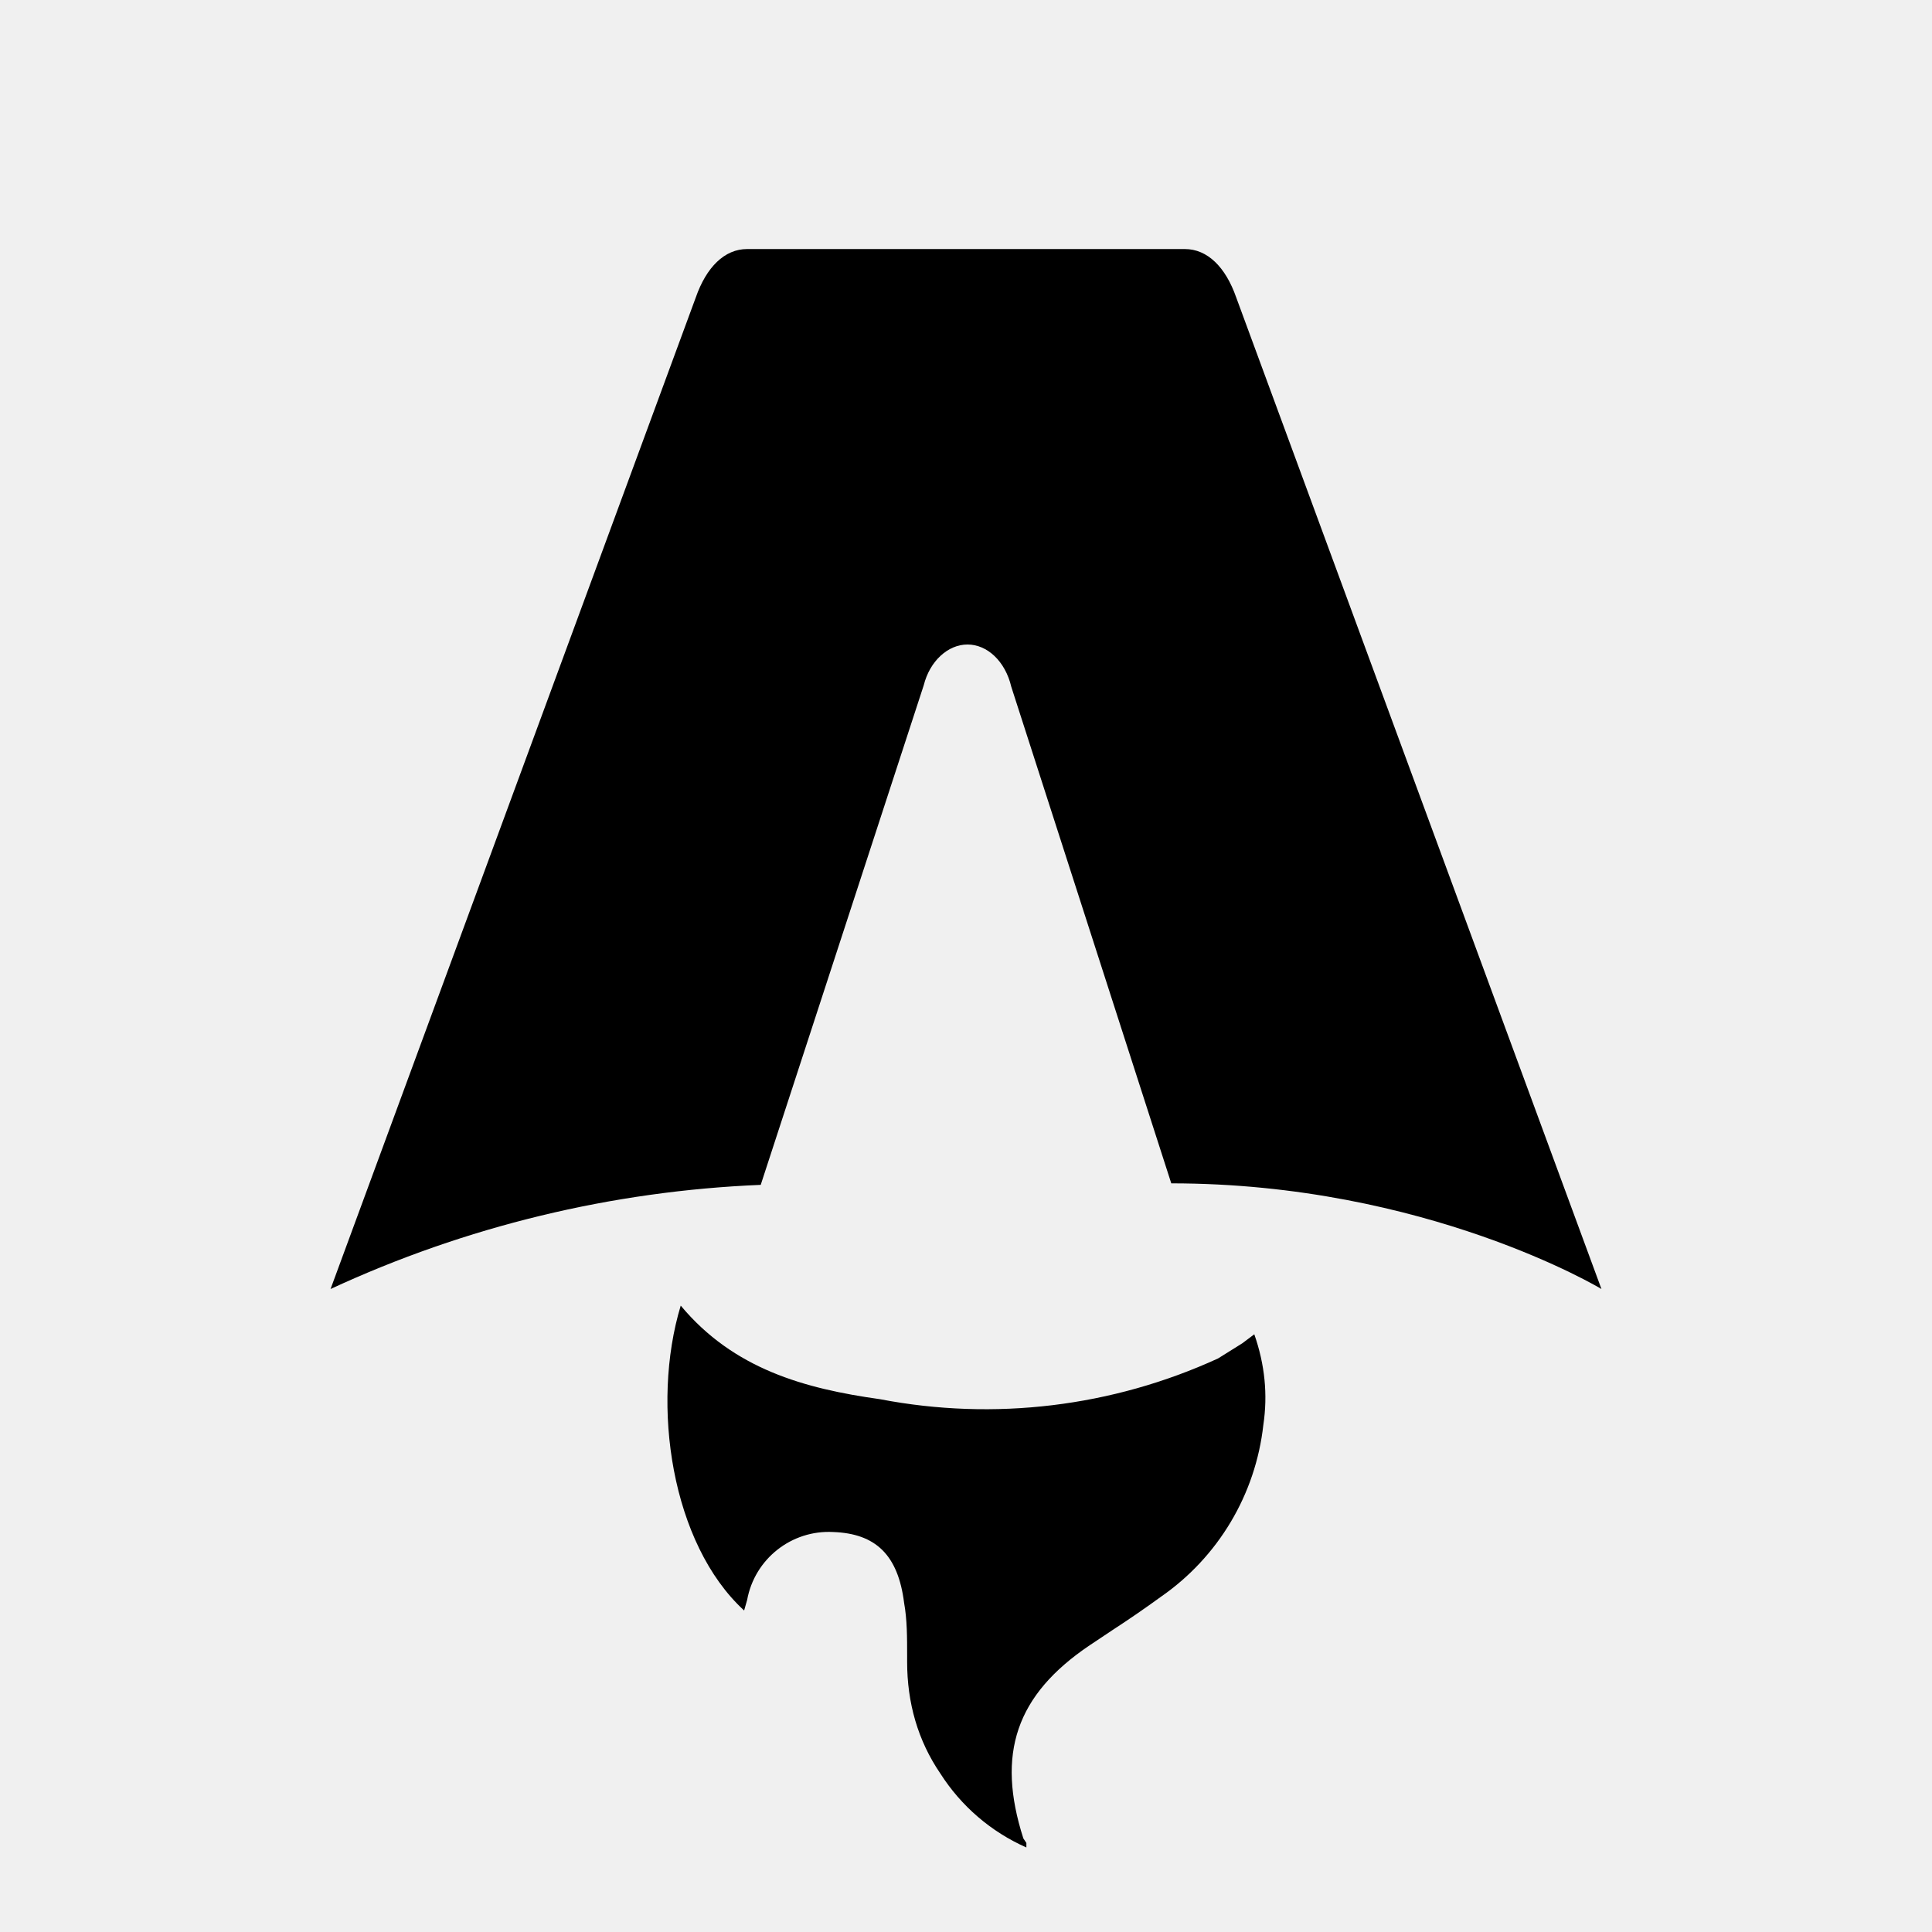
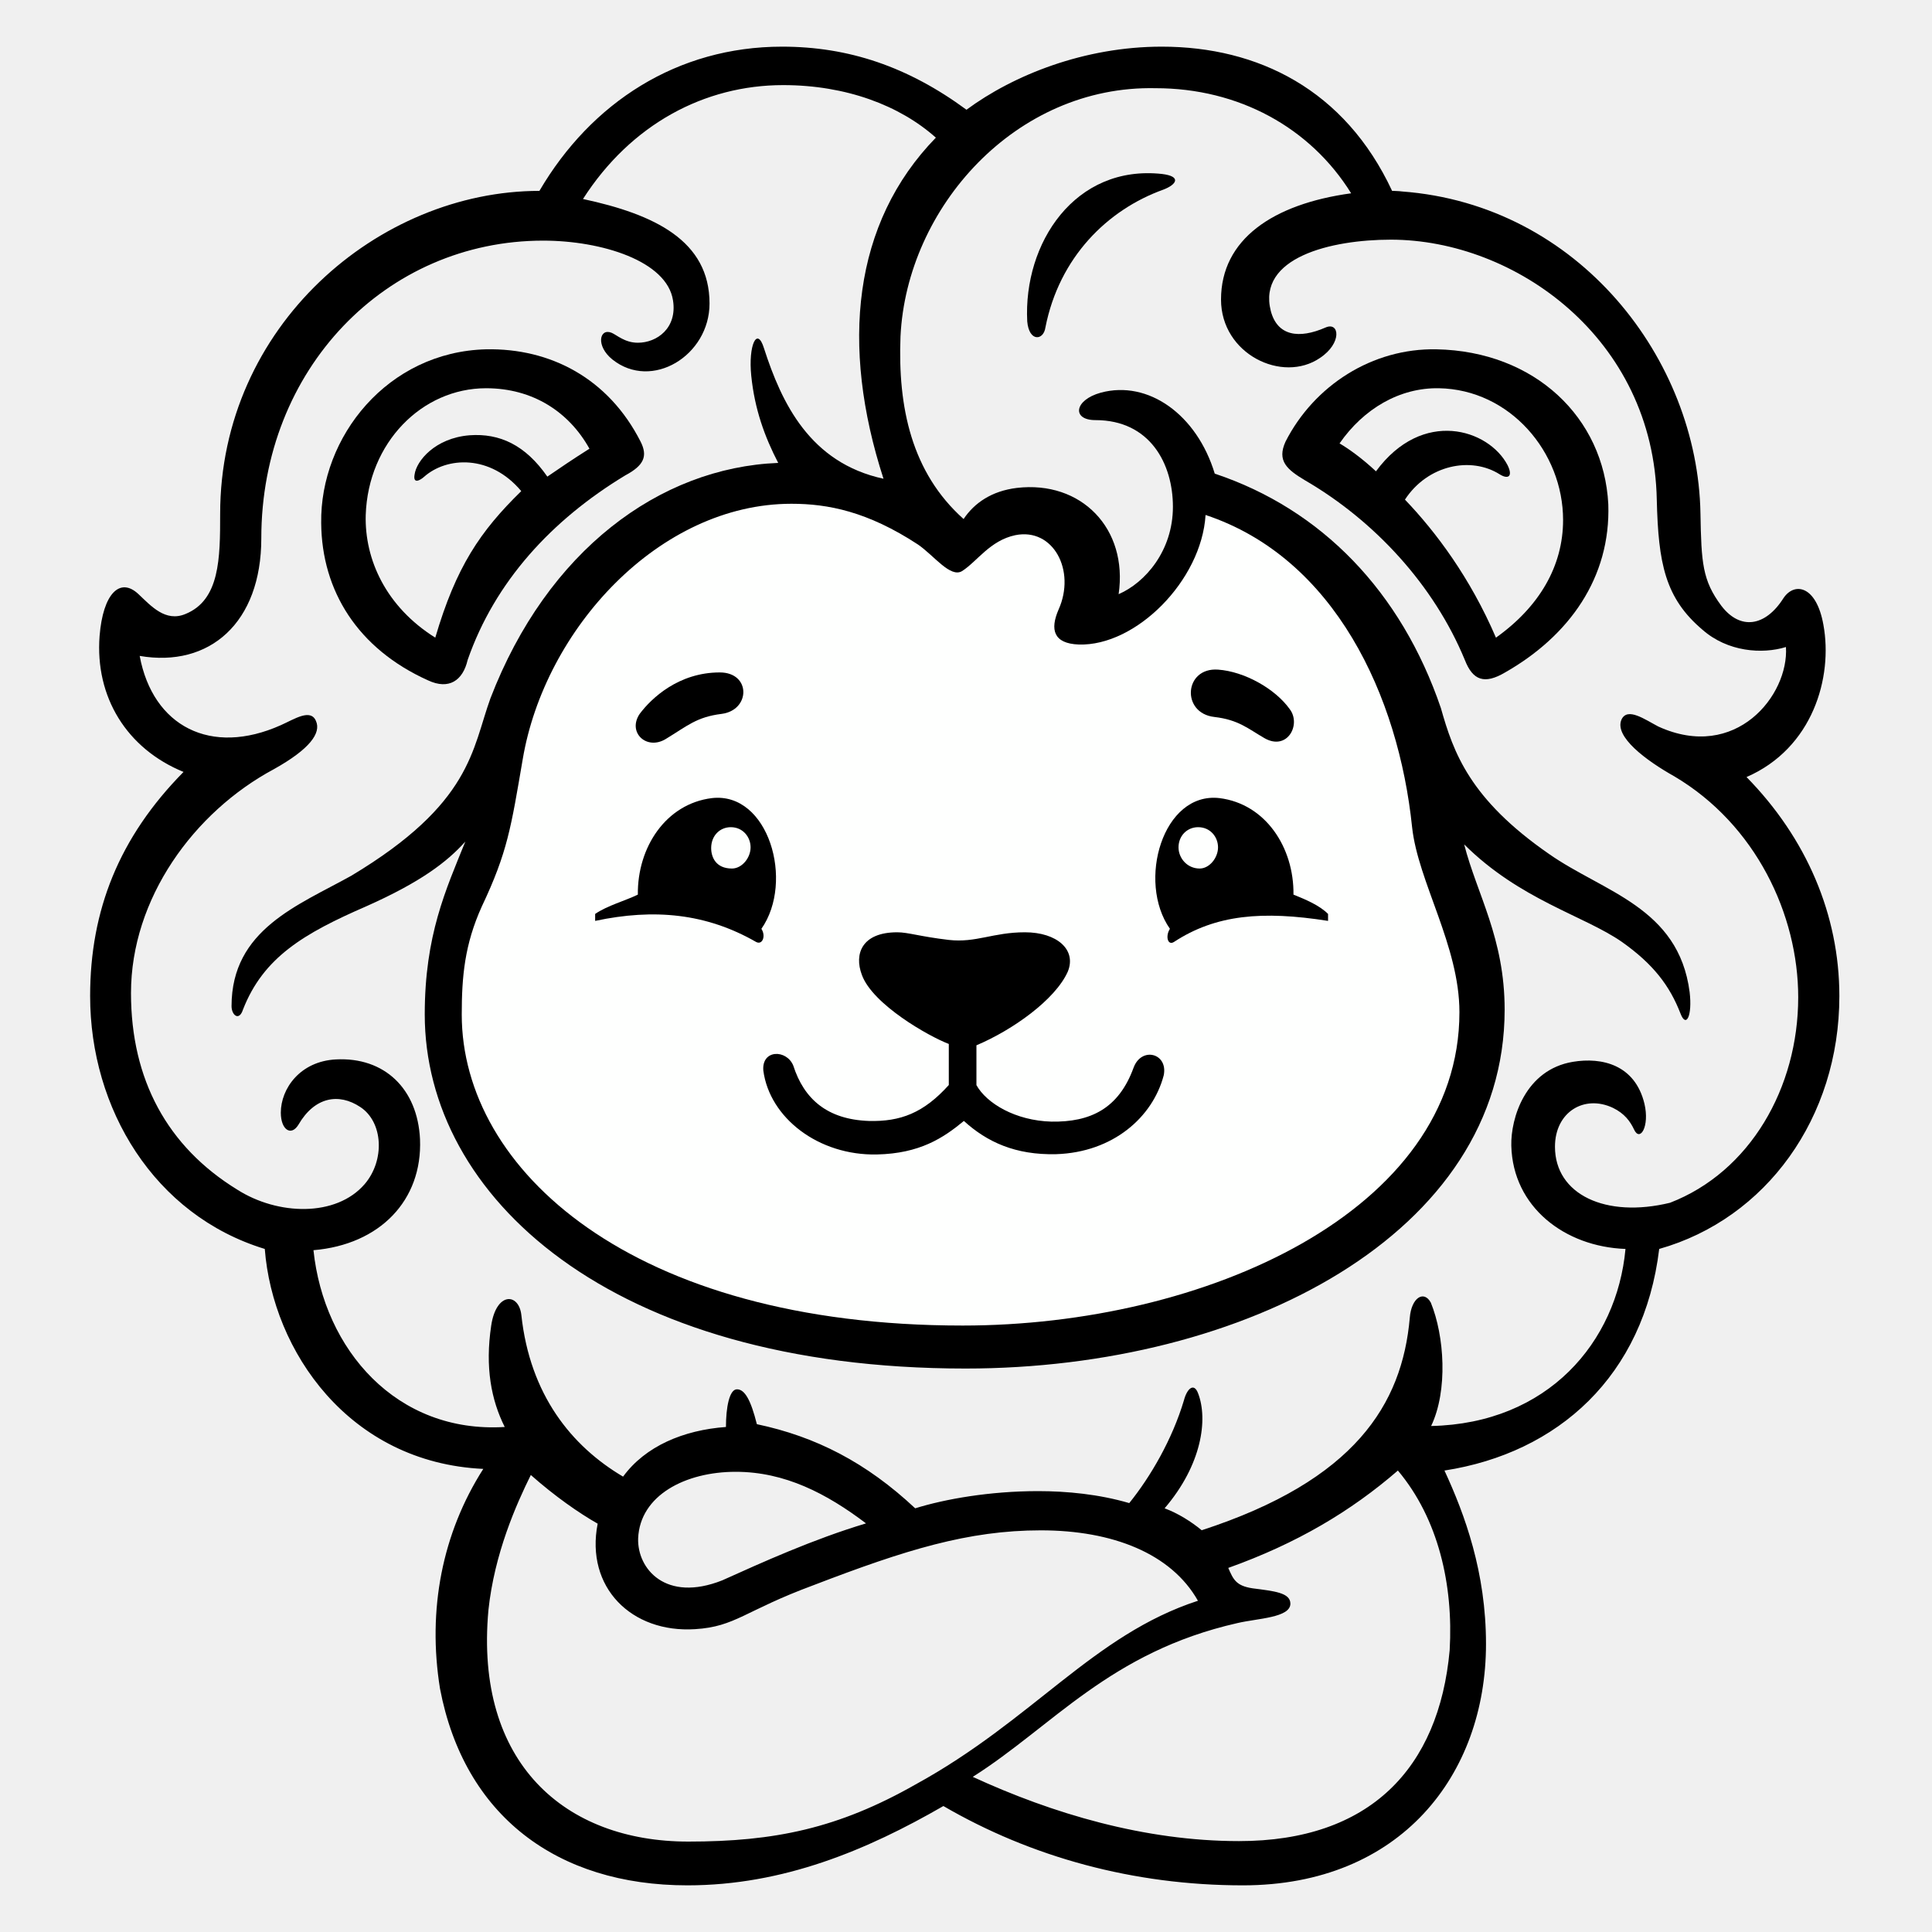
- <svg xmlns="http://www.w3.org/2000/svg" fill="none" viewBox="0 0 128 128">
-   <path d="M50.4 78.5a75.1 75.1 0 0 0-28.5 6.9l24.2-65.7c.7-2 1.9-3.2 3.4-3.2h29c1.5 0 2.7 1.2 3.4 3.2l24.2 65.7s-11.6-7-28.5-7L67 45.5c-.4-1.7-1.6-2.8-2.9-2.8-1.3 0-2.5 1.1-2.9 2.7L50.4 78.5Zm-1.1 28.2Zm-4.2-20.2c-2 6.6-.6 15.8 4.2 20.2a17.5 17.5 0 0 1 .2-.7 5.5 5.5 0 0 1 5.7-4.5c2.8.1 4.3 1.5 4.7 4.7.2 1.1.2 2.3.2 3.5v.4c0 2.7.7 5.2 2.2 7.4a13 13 0 0 0 5.7 4.9v-.3l-.2-.3c-1.8-5.6-.5-9.5 4.4-12.8l1.5-1a73 73 0 0 0 3.2-2.2 16 16 0 0 0 6.8-11.4c.3-2 .1-4-.6-6l-.8.6-1.6 1a37 37 0 0 1-22.4 2.7c-5-.7-9.7-2-13.2-6.2Z" />
-   <style>
-         path { fill: #000; }
-         @media (prefers-color-scheme: dark) {
-             path { fill: #FFF; }
-         }
-     </style>
+ <svg xmlns="http://www.w3.org/2000/svg" width="200" height="200" viewBox="0 0 200 200">
+   <path d="m180.8 80.44c6.87-2.99 8.95-10.33 7.96-15.75-0.73-4.11-3.01-4.45-4.13-2.78-1.88 2.97-4.48 3.35-6.43 0.81-1.97-2.64-2.08-4.44-2.17-9.59-0.28-15.92-12.57-31.94-30.9-33.31l-0.28-0.03c-0.38-0.03-0.74-0.03-0.74-0.03-4.89-10.48-13.88-14.93-23.85-14.93-8.01 0-15.35 2.94-20.21 6.53-6.05-4.45-12.19-6.53-19.09-6.53-10.84 0-19.76 5.78-25.12 14.93-16.62 0-33.05 13.95-33.05 33.45 0 4.58-0.03 8.9-3.59 10.35-2.08 0.87-3.57-0.84-4.86-2.05-1.92-1.82-3.68-0.06-4.03 4.32-0.49 6.33 2.82 11.68 8.69 14.08-6.68 6.77-9.67 14.33-9.67 23.2 0 11.65 6.62 22.68 18.08 26.18 0.82 10.55 8.69 22.12 22.62 22.77-4.25 6.65-5.8 14.58-4.48 22.75 2.5 13.13 12.08 20.36 25.61 20.36 9.94 0 18.61-3.66 26.5-8.21 9.09 5.29 19.69 8.21 31 8.21 16.34 0 25.17-11.46 25.17-24.99 0-7.41-2.18-13.37-4.3-17.95 11.77-1.82 20.64-9.79 22.23-22.94 11.06-3.13 18.65-13.57 18.65-26.18 0-8.4-3.4-16.34-9.61-22.67zm-7.92 44.07c-6.65 1.62-11.91-0.85-11.91-5.8 0-3.6 3.03-5.42 5.99-4.03 1.22 0.59 1.8 1.41 2.19 2.23 0.61 1.36 1.64-0.29 1.08-2.66-0.98-4.04-4.41-4.83-7.41-4.33-4.92 0.82-6.44 5.84-6.37 8.69 0.16 6.33 5.52 10.45 11.82 10.68-0.89 9.64-8.02 18.07-20.12 18.33 1.76-3.69 1.37-9.34-0.03-12.77-0.72-1.33-2.02-0.51-2.18 1.57-0.79 8.96-5.68 16.83-21.54 21.99-1.08-0.89-2.44-1.75-3.84-2.27 3.86-4.51 4.51-9.22 3.46-11.92-0.42-1.11-1.14-0.49-1.46 0.74-1.21 4.05-3.45 7.9-5.66 10.64-3.13-0.92-6.47-1.24-9.43-1.24-5.02 0-9.64 0.82-12.73 1.78-5.06-4.74-10.28-7.42-16.39-8.71-0.62-2.47-1.24-3.61-2.06-3.61-0.79 0-1.14 1.89-1.14 3.9-4.39 0.32-8.34 1.98-10.65 5.14-5.35-3.16-9.64-8.48-10.53-16.73-0.26-2.31-2.6-2.41-3.12 1.09-0.65 4.32 0 7.71 1.4 10.5-11.2 0.69-18.72-8.01-19.8-18.3 6.87-0.58 11.29-5.16 11.03-11.49-0.25-5.22-3.68-8.52-8.7-8.26-3.73 0.19-5.71 3.04-5.71 5.51 0 1.79 1.08 2.48 1.83 1.24 1.66-2.86 4.16-3.31 6.4-1.82 2.37 1.56 2.56 5.51 0.45 7.98-2.96 3.43-9 3.24-13.19 0.57-7.24-4.45-11-11.39-11-20.35 0-9.77 6.49-18.73 14.8-23.18 3.72-2.08 4.9-3.74 4.35-4.98-0.55-1.33-2.24-0.19-3.64 0.43-7.24 3.24-13.25 0.13-14.61-7.17 7.24 1.24 12.59-3.44 12.59-12.17 0-17.52 12.91-30.82 29.18-30.82 6.05 0 12.82 2.11 13.44 6.19 0.45 2.86-1.66 4.38-3.64 4.38-1.37 0-2.19-0.82-2.74-1.04-1.24-0.48-1.63 1.37 0.1 2.77 4.08 3.26 10.06-0.4 10.06-5.79 0-6.51-5.69-9.23-13.1-10.82 4.96-7.74 12.58-11.79 20.72-11.79 6.52 0 12.08 2.11 15.81 5.44-8.6 8.83-9.9 21.49-5.42 35.31-7.62-1.65-10.55-7.85-12.37-13.5-0.72-2.34-1.64-0.29-1.32 2.84 0.35 3.46 1.39 6.32 2.79 9.02-12.29 0.49-23.91 9.09-29.79 24.37-1.92 5.29-1.92 10.88-14.41 18.37-5.49 3.06-12.39 5.56-12.39 13.49 0 0.96 0.79 1.58 1.18 0.37 2.11-5.42 6.3-7.89 12.79-10.71 5.61-2.5 8.34-4.58 10.23-6.69-2.02 4.99-4.2 9.71-4.2 17.89 0 18.76 19.09 36.66 55.98 36.66 28.9 0 55.81-13.98 55.81-37.15 0-7.41-2.86-11.92-4.19-17.11 5.78 5.75 12.4 7.37 16.32 10.09 3.27 2.31 4.96 4.55 6.07 7.41 0.59 1.56 1.24 0.26 0.95-2.21-1.14-8.79-8.93-10.35-14.56-14.3-8.2-5.68-9.89-10.49-11.19-15.1-4.11-12.05-12.35-20.58-23.41-24.27-1.85-6.11-6.88-9.71-11.8-8.38-2.76 0.76-3.02 2.84-0.55 2.84 5.65 0 8.02 4.52 8.02 8.97 0 4.55-2.86 7.85-5.62 9.05 0.99-6.8-3.87-11.79-10.55-11-2.6 0.32-4.39 1.56-5.5 3.22-5.39-4.81-6.82-11.58-6.53-18.92 0.65-13.33 11.93-26 26.41-25.68 8.6 0 16.02 4.08 20.24 10.88-8.11 1.11-13.47 4.77-13.47 11 0 5.65 6.36 8.71 10.25 6.04 2.3-1.53 2.01-3.77 0.58-3.15-2.76 1.21-5 0.89-5.68-1.72-1.4-5.52 6.22-7.37 12.43-7.37 12.85 0 27.21 10.2 27.53 26.94 0.16 6.56 0.85 10.16 4.74 13.45 2.6 2.28 6.16 2.54 8.63 1.78 0.32 4.99-5.2 11.89-13.21 8.23-1.4-0.73-3.19-2.03-3.81-0.73-0.79 1.76 2.51 4.23 5.47 5.89 8.43 4.99 12.82 14.31 12.82 22.87 0 9.37-4.99 18.07-13.27 21.27zm-72.18 59.43c8.25-5.22 14.19-12.93 27.4-15.92 2.08-0.49 5.48-0.55 5.48-2.01 0-1.14-1.69-1.3-3.93-1.59-1.69-0.26-1.98-0.91-2.5-2.11 7.11-2.54 12.7-5.87 17.56-10.08 4.19 4.99 5.75 11.83 5.36 18.59-1.11 12.25-8.28 19.77-21.81 19.77-9.77 0-19.31-2.85-27.56-6.65zm-25.94-20.34c-5.84 2.31-8.8-1.19-8.7-4.35 0.19-4.45 4.88-6.89 10.1-6.89 5.09 0 9.41 2.25 13.49 5.34-5.49 1.65-10.71 4.02-14.89 5.9zm-24.2 3.09c0.62-5.88 2.89-10.97 4.39-14 2.5 2.21 4.97 3.93 6.92 5.04-1.29 6.59 3.5 11.34 10.09 10.92 4.19-0.26 5.11-1.91 12.25-4.55 9.53-3.66 16.02-5.68 23.54-5.68 7.42 0 13.5 2.4 16.26 7.29-10.84 3.53-17.08 12.36-29.24 19.02-8.01 4.55-14.6 5.91-23.52 5.91-12.75 0-22.13-8.11-20.69-23.95z" fill="#000" />
+   <path d="m120.3 18.01c-9.02-0.99-14.38 7.16-13.96 15.27 0.19 2.14 1.69 1.98 1.88 0.62 1.43-7.27 6.42-12.19 12.21-14.27 1.36-0.52 1.91-1.37-0.13-1.62z" fill="#000" />
+   <path d="m124.8 53.31c-0.42 6.8-7.22 13.6-13.13 13.41-2.63-0.1-2.98-1.56-2.09-3.61 1.82-4.05-0.55-8.5-4.47-7.71-2.63 0.55-3.96 2.73-5.52 3.72-1.21 0.73-2.9-1.61-4.56-2.75-5.23-3.43-9.34-4.22-13.1-4.22-13.69 0-25.55 12.97-27.82 26.46-1.21 7.06-1.57 9.6-4.23 15.22-1.79 3.95-2.08 7.28-2.08 11.2 0 15.99 17.53 32.19 51.86 32.19 25.02 0 51.42-11.81 51.42-32.44 0-6.87-4.29-13.5-4.9-19.15-1.4-13.56-7.99-27.87-21.38-32.32z" fill="#FEFFFE" />
+   <path d="m106.1 96.51c-3.3 0-5.06 1.11-7.88 0.79-2.99-0.35-4.2-0.79-5.34-0.79-3.66 0-4.48 2.24-3.66 4.41 1.11 3.06 6.92 6.36 9 7.15v4.25c-2.6 2.89-5 3.81-8.3 3.72-4.29-0.16-6.69-2.27-7.8-5.73-0.69-1.69-3.29-1.69-3.1 0.52 0.65 4.89 5.71 8.81 11.76 8.68 4.42-0.1 6.85-1.69 9-3.47 2.4 2.18 5.33 3.54 9.55 3.44 5.88-0.19 10-3.82 11.14-8.17 0.46-2.28-2.3-3-3.12-0.79-1.56 4.29-4.52 5.65-8.5 5.59-3.73-0.1-6.72-1.89-7.77-3.78v-4.12c3.76-1.59 8.15-4.72 9.45-7.61 0.95-2.27-1.1-4.09-4.43-4.09z" fill="#000" />
+   <path d="m73.69 82.62c-4.76 0.59-7.72 5.1-7.66 9.99-1.26 0.62-3.18 1.14-4.42 2v0.72c6.11-1.3 11.5-0.78 16.66 2.18 0.65 0.35 1.04-0.6 0.55-1.36 3.43-4.89 0.74-14.21-5.13-13.53zm2.08 7.29c-1.66 0-2.15-1.17-2.15-2.12 0-1.27 0.89-2.16 2.03-2.16 1.26 0 2.05 1.02 2.05 2.09 0 1.08-0.89 2.19-1.93 2.19z" fill="#000" />
+   <path d="m133.9 92.61c0.06-4.89-2.9-9.4-7.66-9.99-5.87-0.68-8.56 8.64-5.13 13.53-0.49 0.76-0.23 1.77 0.42 1.36 4.32-2.83 9.15-3.25 15.95-2.18v-0.72c-0.89-0.89-2.29-1.48-3.58-2zm-9.71-2.7c-1.3 0-2.19-1.08-2.19-2.19 0-1.2 0.89-2.09 2.03-2.09 1.27 0 2.06 1.02 2.06 2.09 0 1.08-0.89 2.19-1.9 2.19z" fill="#000" />
+   <path d="m66.31 45.71c-3.33-6.55-9.34-9.68-15.99-9.55-10.2 0.26-17.2 9.06-17.07 17.99 0.06 7.03 3.79 13.01 11.06 16.28 2.18 1.02 3.61 0 4.1-2.11 2.82-8.11 8.7-14.5 16.32-19.11 1.95-1.04 2.34-2 1.58-3.5zm-21.25 20.3c-5.09-3.19-7.33-8.08-7.2-12.7 0.25-7.47 5.81-13.12 12.46-13.12 4.86 0 8.59 2.47 10.7 6.26-1.76 1.11-3.06 2-4.36 2.89-2.27-3.27-4.93-4.51-8.06-4.28-3.57 0.29-5.49 2.66-5.68 4.05-0.19 1.05 0.59 0.6 0.98 0.25 2.34-2.08 6.86-2.34 10.06 1.48-4.25 4.15-6.75 7.84-8.9 15.17z" fill="#000" />
+   <path d="m148.7 36.16c-6.65-0.13-12.66 3.75-15.62 9.55-0.92 2.01 0.16 2.9 2.01 4.01 7.21 4.19 13.35 10.85 16.55 18.6 0.82 2.11 2.02 2.56 4.17 1.29 6.65-3.79 10.94-9.83 10.68-17.41-0.45-8.96-7.59-15.84-17.79-16.04zm6.16 29.85c-2.66-6.2-6.22-10.95-9.42-14.29 2.34-3.59 6.83-4.51 9.82-2.61 0.89 0.55 1.38 0.19 0.79-0.98-1.95-3.69-8.78-5.9-13.61 0.66-1.46-1.36-2.79-2.31-3.77-2.89 2.5-3.6 6.23-5.78 10.28-5.71 7.37 0.13 12.86 6.62 12.86 13.64 0 4.78-2.47 8.99-6.95 12.18z" fill="#000" />
+   <path d="m74.51 69.61c-4.26 0-7.08 2.67-8.29 4.29-1.3 1.92 0.72 3.81 2.7 2.6 2.24-1.36 3.19-2.28 5.79-2.6 2.99-0.39 3.05-4.29-0.2-4.29z" fill="#000" />
+   <path d="m126.1 69.32c-3.53-0.26-3.85 4.51-0.39 4.9 2.5 0.29 3.48 1.21 5.18 2.19 2.37 1.36 3.83-1.4 2.63-2.99-1.53-2.15-4.73-3.91-7.42-4.1z" fill="#000" />
</svg>
